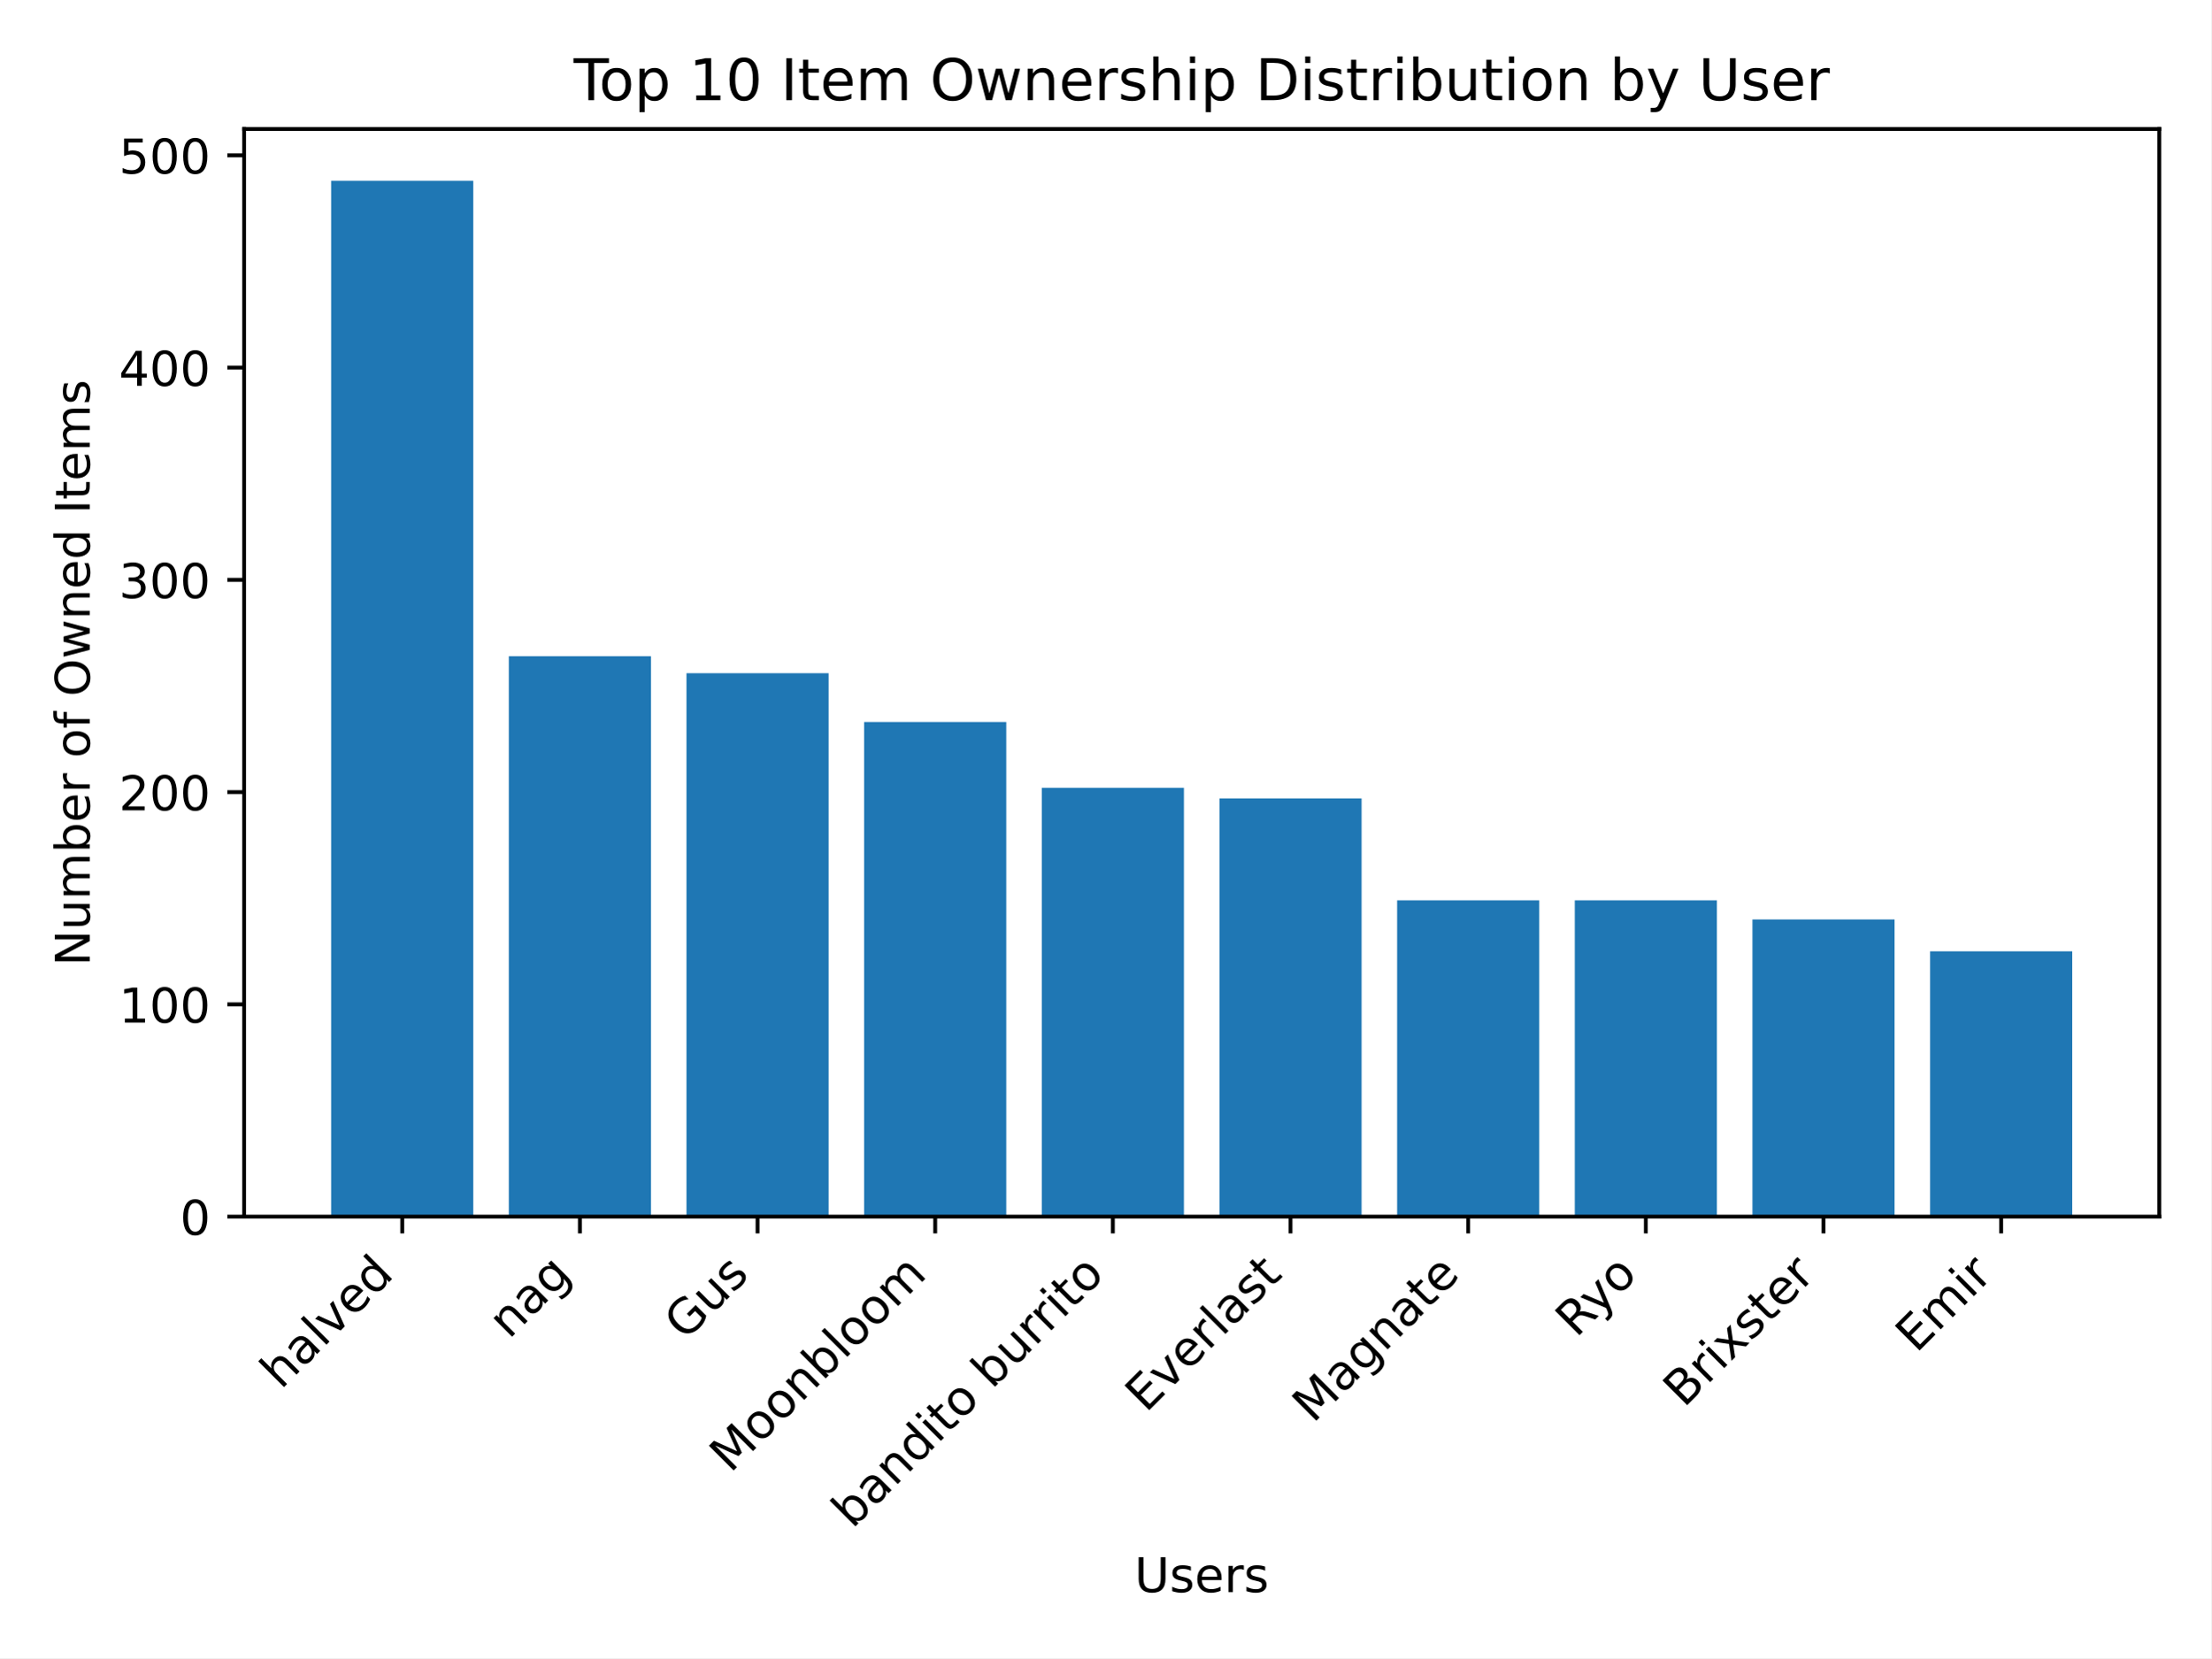
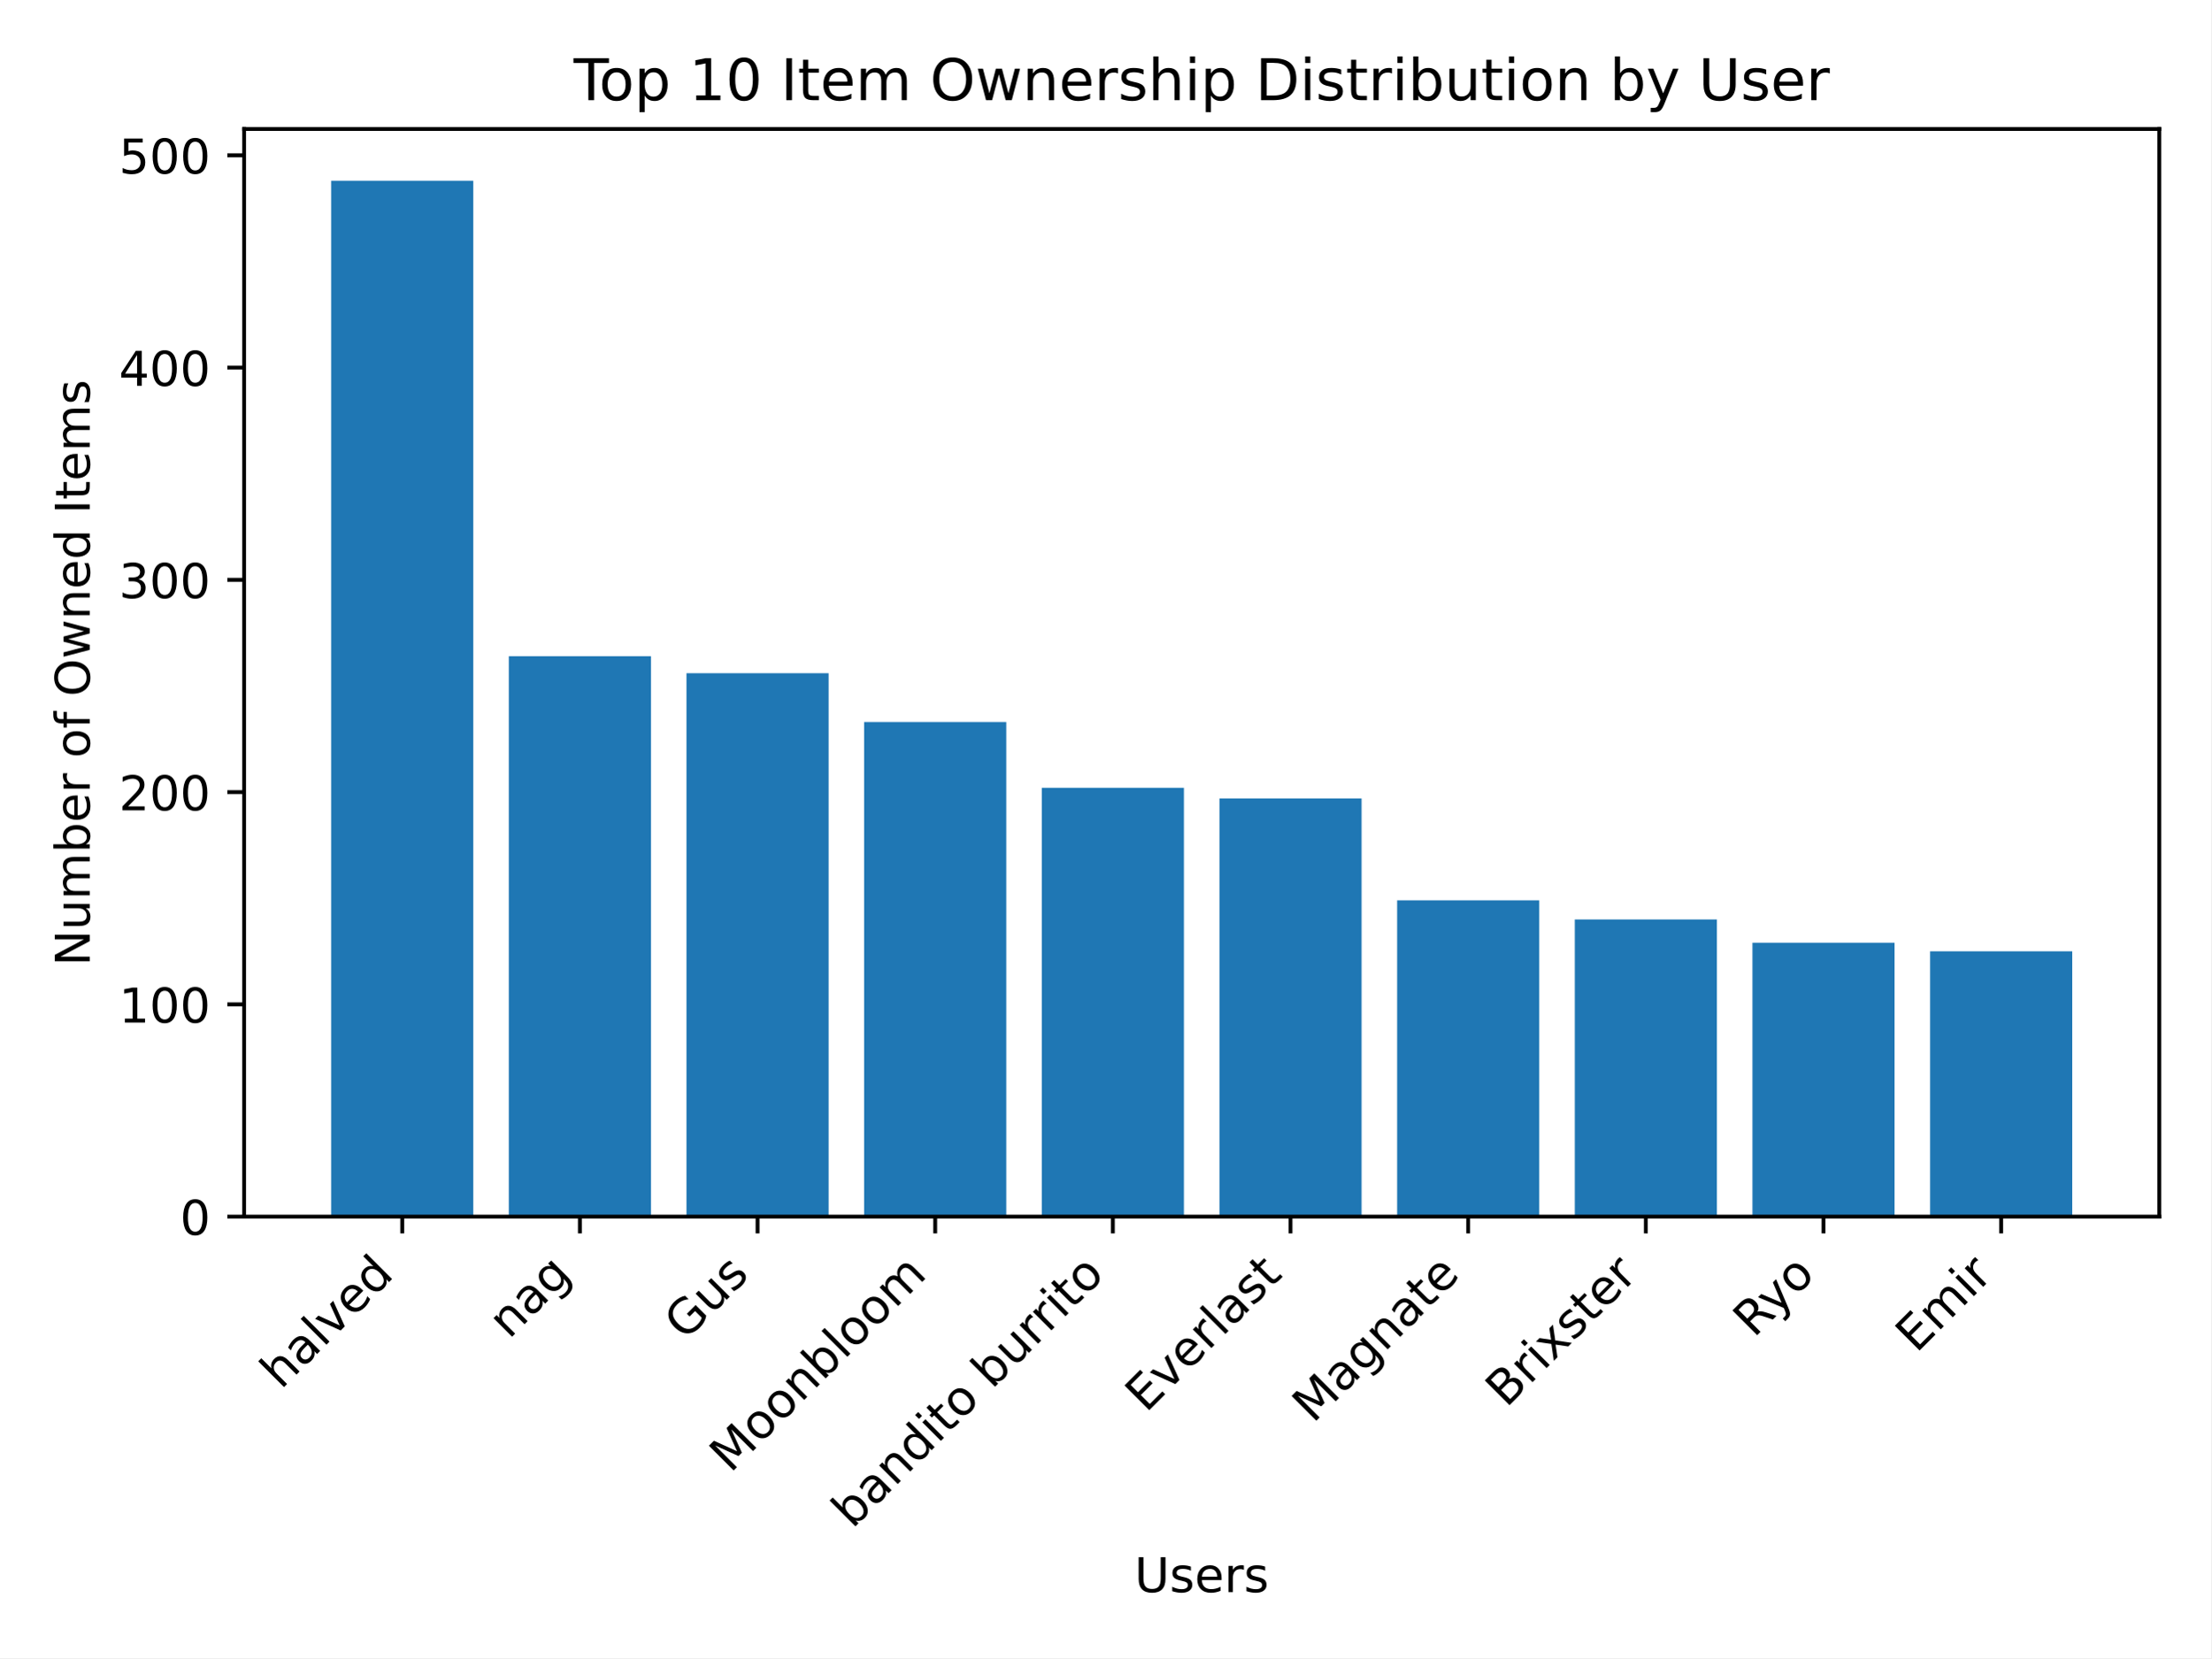
<svg xmlns="http://www.w3.org/2000/svg" xmlns:xlink="http://www.w3.org/1999/xlink" width="460.8pt" height="345.6pt" viewBox="0 0 460.8 345.6" version="1.1">
  <defs>
    <style type="text/css">*{stroke-linejoin: round; stroke-linecap: butt}</style>
  </defs>
  <g id="figure_1">
    <g id="patch_1">
      <path d="M 0 345.6  L 460.8 345.6  L 460.8 0  L 0 0  z " style="fill: #ffffff" />
    </g>
    <g id="axes_1">
      <g id="patch_2">
        <path d="M 50.87 253.581  L 450 253.581  L 450 26.88  L 50.87 26.88  z " style="fill: #ffffff" />
      </g>
      <g id="patch_3">
-         <path d="M 69.012 253.581  L 98.632 253.581  L 98.632 37.675  L 69.012 37.675  z " clip-path="url(#p01947bfcdd)" style="fill: #1f77b4" />
+         <path d="M 69.012 253.581  L 98.632 253.581  L 98.632 37.675  L 69.012 37.675  z " clip-path="url(#pe34ce8ab64)" style="fill: #1f77b4" />
      </g>
      <g id="patch_4">
-         <path d="M 106.037 253.581  L 135.657 253.581  L 135.657 136.779  L 106.037 136.779  z " clip-path="url(#p01947bfcdd)" style="fill: #1f77b4" />
+         <path d="M 106.037 253.581  L 135.657 253.581  L 135.657 136.779  L 106.037 136.779  z " clip-path="url(#pe34ce8ab64)" style="fill: #1f77b4" />
      </g>
      <g id="patch_5">
-         <path d="M 143.062 253.581  L 172.682 253.581  L 172.682 140.319  L 143.062 140.319  z " clip-path="url(#p01947bfcdd)" style="fill: #1f77b4" />
+         <path d="M 143.062 253.581  L 172.682 253.581  L 172.682 140.319  L 143.062 140.319  z " clip-path="url(#pe34ce8ab64)" style="fill: #1f77b4" />
      </g>
      <g id="patch_6">
-         <path d="M 180.087 253.581  L 209.707 253.581  L 209.707 150.495  L 180.087 150.495  z " clip-path="url(#p01947bfcdd)" style="fill: #1f77b4" />
+         <path d="M 180.087 253.581  L 209.707 253.581  L 209.707 150.495  L 180.087 150.495  z " clip-path="url(#pe34ce8ab64)" style="fill: #1f77b4" />
      </g>
      <g id="patch_7">
-         <path d="M 217.112 253.581  L 246.732 253.581  L 246.732 164.21  L 217.112 164.21  z " clip-path="url(#p01947bfcdd)" style="fill: #1f77b4" />
+         <path d="M 217.112 253.581  L 246.732 253.581  L 246.732 164.21  L 217.112 164.21  z " clip-path="url(#pe34ce8ab64)" style="fill: #1f77b4" />
      </g>
      <g id="patch_8">
-         <path d="M 254.138 253.581  L 283.758 253.581  L 283.758 166.422  L 254.138 166.422  z " clip-path="url(#p01947bfcdd)" style="fill: #1f77b4" />
+         <path d="M 254.138 253.581  L 283.758 253.581  L 283.758 166.422  L 254.138 166.422  z " clip-path="url(#pe34ce8ab64)" style="fill: #1f77b4" />
      </g>
      <g id="patch_9">
-         <path d="M 291.163 253.581  L 320.783 253.581  L 320.783 187.659  L 291.163 187.659  z " clip-path="url(#p01947bfcdd)" style="fill: #1f77b4" />
+         <path d="M 291.163 253.581  L 320.783 253.581  L 320.783 187.659  L 291.163 187.659  z " clip-path="url(#pe34ce8ab64)" style="fill: #1f77b4" />
      </g>
      <g id="patch_10">
-         <path d="M 328.188 253.581  L 357.808 253.581  L 357.808 187.659  L 328.188 187.659  z " clip-path="url(#p01947bfcdd)" style="fill: #1f77b4" />
+         <path d="M 328.188 253.581  L 357.808 253.581  L 357.808 191.641  L 328.188 191.641  z " clip-path="url(#pe34ce8ab64)" style="fill: #1f77b4" />
      </g>
      <g id="patch_11">
-         <path d="M 365.213 253.581  L 394.833 253.581  L 394.833 191.641  L 365.213 191.641  z " clip-path="url(#p01947bfcdd)" style="fill: #1f77b4" />
+         <path d="M 365.213 253.581  L 394.833 253.581  L 394.833 196.507  L 365.213 196.507  z " clip-path="url(#pe34ce8ab64)" style="fill: #1f77b4" />
      </g>
      <g id="patch_12">
-         <path d="M 402.238 253.581  L 431.858 253.581  L 431.858 198.277  L 402.238 198.277  z " clip-path="url(#p01947bfcdd)" style="fill: #1f77b4" />
+         <path d="M 402.238 253.581  L 431.858 253.581  L 431.858 198.277  L 402.238 198.277  z " clip-path="url(#pe34ce8ab64)" style="fill: #1f77b4" />
      </g>
      <g id="matplotlib.axis_1">
        <g id="xtick_1">
          <g id="line2d_1">
            <defs>
-               <path id="ma9fb2b0f35" d="M 0 0  L 0 3.5  " style="stroke: #000000; stroke-width: 0.8" />
+               <path id="m7e31ff2b6a" d="M 0 0  L 0 3.5  " style="stroke: #000000; stroke-width: 0.8" />
            </defs>
            <g>
-               <use xlink:href="#ma9fb2b0f35" x="83.822" y="253.581" style="stroke: #000000; stroke-width: 0.8" />
+               <use xlink:href="#m7e31ff2b6a" x="83.822" y="253.581" style="stroke: #000000; stroke-width: 0.8" />
            </g>
          </g>
          <g id="text_1">
            <g transform="translate(58.54764 289.7576) rotate(-45) scale(0.1 -0.1)">
              <defs>
                <path id="DejaVuSans-68" d="M 3513 2113  L 3513 0  L 2938 0  L 2938 2094  Q 2938 2591 2744 2837  Q 2550 3084 2163 3084  Q 1697 3084 1428 2787  Q 1159 2491 1159 1978  L 1159 0  L 581 0  L 581 4863  L 1159 4863  L 1159 2956  Q 1366 3272 1645 3428  Q 1925 3584 2291 3584  Q 2894 3584 3203 3211  Q 3513 2838 3513 2113  z " transform="scale(0.015625)" />
                <path id="DejaVuSans-61" d="M 2194 1759  Q 1497 1759 1228 1600  Q 959 1441 959 1056  Q 959 750 1161 570  Q 1363 391 1709 391  Q 2188 391 2477 730  Q 2766 1069 2766 1631  L 2766 1759  L 2194 1759  z M 3341 1997  L 3341 0  L 2766 0  L 2766 531  Q 2569 213 2275 61  Q 1981 -91 1556 -91  Q 1019 -91 701 211  Q 384 513 384 1019  Q 384 1609 779 1909  Q 1175 2209 1959 2209  L 2766 2209  L 2766 2266  Q 2766 2663 2505 2880  Q 2244 3097 1772 3097  Q 1472 3097 1187 3025  Q 903 2953 641 2809  L 641 3341  Q 956 3463 1253 3523  Q 1550 3584 1831 3584  Q 2591 3584 2966 3190  Q 3341 2797 3341 1997  z " transform="scale(0.015625)" />
                <path id="DejaVuSans-6c" d="M 603 4863  L 1178 4863  L 1178 0  L 603 0  L 603 4863  z " transform="scale(0.015625)" />
                <path id="DejaVuSans-76" d="M 191 3500  L 800 3500  L 1894 563  L 2988 3500  L 3597 3500  L 2284 0  L 1503 0  L 191 3500  z " transform="scale(0.015625)" />
                <path id="DejaVuSans-65" d="M 3597 1894  L 3597 1613  L 953 1613  Q 991 1019 1311 708  Q 1631 397 2203 397  Q 2534 397 2845 478  Q 3156 559 3463 722  L 3463 178  Q 3153 47 2828 -22  Q 2503 -91 2169 -91  Q 1331 -91 842 396  Q 353 884 353 1716  Q 353 2575 817 3079  Q 1281 3584 2069 3584  Q 2775 3584 3186 3129  Q 3597 2675 3597 1894  z M 3022 2063  Q 3016 2534 2758 2815  Q 2500 3097 2075 3097  Q 1594 3097 1305 2825  Q 1016 2553 972 2059  L 3022 2063  z " transform="scale(0.015625)" />
                <path id="DejaVuSans-64" d="M 2906 2969  L 2906 4863  L 3481 4863  L 3481 0  L 2906 0  L 2906 525  Q 2725 213 2448 61  Q 2172 -91 1784 -91  Q 1150 -91 751 415  Q 353 922 353 1747  Q 353 2572 751 3078  Q 1150 3584 1784 3584  Q 2172 3584 2448 3432  Q 2725 3281 2906 2969  z M 947 1747  Q 947 1113 1208 752  Q 1469 391 1925 391  Q 2381 391 2643 752  Q 2906 1113 2906 1747  Q 2906 2381 2643 2742  Q 2381 3103 1925 3103  Q 1469 3103 1208 2742  Q 947 2381 947 1747  z " transform="scale(0.015625)" />
              </defs>
              <use xlink:href="#DejaVuSans-68" />
              <use xlink:href="#DejaVuSans-61" x="63.379" />
              <use xlink:href="#DejaVuSans-6c" x="124.658" />
              <use xlink:href="#DejaVuSans-76" x="152.441" />
              <use xlink:href="#DejaVuSans-65" x="211.621" />
              <use xlink:href="#DejaVuSans-64" x="273.145" />
            </g>
          </g>
        </g>
        <g id="xtick_2">
          <g id="line2d_2">
            <g>
-               <use xlink:href="#ma9fb2b0f35" x="120.847" y="253.581" style="stroke: #000000; stroke-width: 0.8" />
+               <use xlink:href="#m7e31ff2b6a" x="120.847" y="253.581" style="stroke: #000000; stroke-width: 0.8" />
            </g>
          </g>
          <g id="text_2">
            <g transform="translate(106.0732 279.257) rotate(-45) scale(0.1 -0.1)">
              <defs>
                <path id="DejaVuSans-6e" d="M 3513 2113  L 3513 0  L 2938 0  L 2938 2094  Q 2938 2591 2744 2837  Q 2550 3084 2163 3084  Q 1697 3084 1428 2787  Q 1159 2491 1159 1978  L 1159 0  L 581 0  L 581 3500  L 1159 3500  L 1159 2956  Q 1366 3272 1645 3428  Q 1925 3584 2291 3584  Q 2894 3584 3203 3211  Q 3513 2838 3513 2113  z " transform="scale(0.015625)" />
                <path id="DejaVuSans-67" d="M 2906 1791  Q 2906 2416 2648 2759  Q 2391 3103 1925 3103  Q 1463 3103 1205 2759  Q 947 2416 947 1791  Q 947 1169 1205 825  Q 1463 481 1925 481  Q 2391 481 2648 825  Q 2906 1169 2906 1791  z M 3481 434  Q 3481 -459 3084 -895  Q 2688 -1331 1869 -1331  Q 1566 -1331 1297 -1286  Q 1028 -1241 775 -1147  L 775 -588  Q 1028 -725 1275 -790  Q 1522 -856 1778 -856  Q 2344 -856 2625 -561  Q 2906 -266 2906 331  L 2906 616  Q 2728 306 2450 153  Q 2172 0 1784 0  Q 1141 0 747 490  Q 353 981 353 1791  Q 353 2603 747 3093  Q 1141 3584 1784 3584  Q 2172 3584 2450 3431  Q 2728 3278 2906 2969  L 2906 3500  L 3481 3500  L 3481 434  z " transform="scale(0.015625)" />
              </defs>
              <use xlink:href="#DejaVuSans-6e" />
              <use xlink:href="#DejaVuSans-61" x="63.379" />
              <use xlink:href="#DejaVuSans-67" x="124.658" />
            </g>
          </g>
        </g>
        <g id="xtick_3">
          <g id="line2d_3">
            <g>
-               <use xlink:href="#ma9fb2b0f35" x="157.872" y="253.581" style="stroke: #000000; stroke-width: 0.8" />
+               <use xlink:href="#m7e31ff2b6a" x="157.872" y="253.581" style="stroke: #000000; stroke-width: 0.8" />
            </g>
          </g>
          <g id="text_3">
            <g transform="translate(142.758 279.5973) rotate(-45) scale(0.1 -0.1)">
              <defs>
                <path id="DejaVuSans-47" d="M 3809 666  L 3809 1919  L 2778 1919  L 2778 2438  L 4434 2438  L 4434 434  Q 4069 175 3628 42  Q 3188 -91 2688 -91  Q 1594 -91 976 548  Q 359 1188 359 2328  Q 359 3472 976 4111  Q 1594 4750 2688 4750  Q 3144 4750 3555 4637  Q 3966 4525 4313 4306  L 4313 3634  Q 3963 3931 3569 4081  Q 3175 4231 2741 4231  Q 1884 4231 1454 3753  Q 1025 3275 1025 2328  Q 1025 1384 1454 906  Q 1884 428 2741 428  Q 3075 428 3337 486  Q 3600 544 3809 666  z " transform="scale(0.015625)" />
                <path id="DejaVuSans-75" d="M 544 1381  L 544 3500  L 1119 3500  L 1119 1403  Q 1119 906 1312 657  Q 1506 409 1894 409  Q 2359 409 2629 706  Q 2900 1003 2900 1516  L 2900 3500  L 3475 3500  L 3475 0  L 2900 0  L 2900 538  Q 2691 219 2414 64  Q 2138 -91 1772 -91  Q 1169 -91 856 284  Q 544 659 544 1381  z M 1991 3584  L 1991 3584  z " transform="scale(0.015625)" />
                <path id="DejaVuSans-73" d="M 2834 3397  L 2834 2853  Q 2591 2978 2328 3040  Q 2066 3103 1784 3103  Q 1356 3103 1142 2972  Q 928 2841 928 2578  Q 928 2378 1081 2264  Q 1234 2150 1697 2047  L 1894 2003  Q 2506 1872 2764 1633  Q 3022 1394 3022 966  Q 3022 478 2636 193  Q 2250 -91 1575 -91  Q 1294 -91 989 -36  Q 684 19 347 128  L 347 722  Q 666 556 975 473  Q 1284 391 1588 391  Q 1994 391 2212 530  Q 2431 669 2431 922  Q 2431 1156 2273 1281  Q 2116 1406 1581 1522  L 1381 1569  Q 847 1681 609 1914  Q 372 2147 372 2553  Q 372 3047 722 3315  Q 1072 3584 1716 3584  Q 2034 3584 2315 3537  Q 2597 3491 2834 3397  z " transform="scale(0.015625)" />
              </defs>
              <use xlink:href="#DejaVuSans-47" />
              <use xlink:href="#DejaVuSans-75" x="77.49" />
              <use xlink:href="#DejaVuSans-73" x="140.869" />
            </g>
          </g>
        </g>
        <g id="xtick_4">
          <g id="line2d_4">
            <g>
-               <use xlink:href="#ma9fb2b0f35" x="194.897" y="253.581" style="stroke: #000000; stroke-width: 0.8" />
+               <use xlink:href="#m7e31ff2b6a" x="194.897" y="253.581" style="stroke: #000000; stroke-width: 0.8" />
            </g>
          </g>
          <g id="text_4">
            <g transform="translate(152.197 307.1833) rotate(-45) scale(0.1 -0.1)">
              <defs>
                <path id="DejaVuSans-4d" d="M 628 4666  L 1569 4666  L 2759 1491  L 3956 4666  L 4897 4666  L 4897 0  L 4281 0  L 4281 4097  L 3078 897  L 2444 897  L 1241 4097  L 1241 0  L 628 0  L 628 4666  z " transform="scale(0.015625)" />
                <path id="DejaVuSans-6f" d="M 1959 3097  Q 1497 3097 1228 2736  Q 959 2375 959 1747  Q 959 1119 1226 758  Q 1494 397 1959 397  Q 2419 397 2687 759  Q 2956 1122 2956 1747  Q 2956 2369 2687 2733  Q 2419 3097 1959 3097  z M 1959 3584  Q 2709 3584 3137 3096  Q 3566 2609 3566 1747  Q 3566 888 3137 398  Q 2709 -91 1959 -91  Q 1206 -91 779 398  Q 353 888 353 1747  Q 353 2609 779 3096  Q 1206 3584 1959 3584  z " transform="scale(0.015625)" />
                <path id="DejaVuSans-62" d="M 3116 1747  Q 3116 2381 2855 2742  Q 2594 3103 2138 3103  Q 1681 3103 1420 2742  Q 1159 2381 1159 1747  Q 1159 1113 1420 752  Q 1681 391 2138 391  Q 2594 391 2855 752  Q 3116 1113 3116 1747  z M 1159 2969  Q 1341 3281 1617 3432  Q 1894 3584 2278 3584  Q 2916 3584 3314 3078  Q 3713 2572 3713 1747  Q 3713 922 3314 415  Q 2916 -91 2278 -91  Q 1894 -91 1617 61  Q 1341 213 1159 525  L 1159 0  L 581 0  L 581 4863  L 1159 4863  L 1159 2969  z " transform="scale(0.015625)" />
                <path id="DejaVuSans-6d" d="M 3328 2828  Q 3544 3216 3844 3400  Q 4144 3584 4550 3584  Q 5097 3584 5394 3201  Q 5691 2819 5691 2113  L 5691 0  L 5113 0  L 5113 2094  Q 5113 2597 4934 2840  Q 4756 3084 4391 3084  Q 3944 3084 3684 2787  Q 3425 2491 3425 1978  L 3425 0  L 2847 0  L 2847 2094  Q 2847 2600 2669 2842  Q 2491 3084 2119 3084  Q 1678 3084 1418 2786  Q 1159 2488 1159 1978  L 1159 0  L 581 0  L 581 3500  L 1159 3500  L 1159 2956  Q 1356 3278 1631 3431  Q 1906 3584 2284 3584  Q 2666 3584 2933 3390  Q 3200 3197 3328 2828  z " transform="scale(0.015625)" />
              </defs>
              <use xlink:href="#DejaVuSans-4d" />
              <use xlink:href="#DejaVuSans-6f" x="86.279" />
              <use xlink:href="#DejaVuSans-6f" x="147.461" />
              <use xlink:href="#DejaVuSans-6e" x="208.643" />
              <use xlink:href="#DejaVuSans-62" x="272.021" />
              <use xlink:href="#DejaVuSans-6c" x="335.498" />
              <use xlink:href="#DejaVuSans-6f" x="363.281" />
              <use xlink:href="#DejaVuSans-6f" x="424.463" />
              <use xlink:href="#DejaVuSans-6d" x="485.645" />
            </g>
          </g>
        </g>
        <g id="xtick_5">
          <g id="line2d_5">
            <g>
-               <use xlink:href="#ma9fb2b0f35" x="231.922" y="253.581" style="stroke: #000000; stroke-width: 0.8" />
+               <use xlink:href="#m7e31ff2b6a" x="231.922" y="253.581" style="stroke: #000000; stroke-width: 0.8" />
            </g>
          </g>
          <g id="text_5">
            <g transform="translate(177.6255 318.7799) rotate(-45) scale(0.1 -0.1)">
              <defs>
                <path id="DejaVuSans-69" d="M 603 3500  L 1178 3500  L 1178 0  L 603 0  L 603 3500  z M 603 4863  L 1178 4863  L 1178 4134  L 603 4134  L 603 4863  z " transform="scale(0.015625)" />
                <path id="DejaVuSans-74" d="M 1172 4494  L 1172 3500  L 2356 3500  L 2356 3053  L 1172 3053  L 1172 1153  Q 1172 725 1289 603  Q 1406 481 1766 481  L 2356 481  L 2356 0  L 1766 0  Q 1100 0 847 248  Q 594 497 594 1153  L 594 3053  L 172 3053  L 172 3500  L 594 3500  L 594 4494  L 1172 4494  z " transform="scale(0.015625)" />
                <path id="DejaVuSans-20" transform="scale(0.015625)" />
                <path id="DejaVuSans-72" d="M 2631 2963  Q 2534 3019 2420 3045  Q 2306 3072 2169 3072  Q 1681 3072 1420 2755  Q 1159 2438 1159 1844  L 1159 0  L 581 0  L 581 3500  L 1159 3500  L 1159 2956  Q 1341 3275 1631 3429  Q 1922 3584 2338 3584  Q 2397 3584 2469 3576  Q 2541 3569 2628 3553  L 2631 2963  z " transform="scale(0.015625)" />
              </defs>
              <use xlink:href="#DejaVuSans-62" />
              <use xlink:href="#DejaVuSans-61" x="63.477" />
              <use xlink:href="#DejaVuSans-6e" x="124.756" />
              <use xlink:href="#DejaVuSans-64" x="188.135" />
              <use xlink:href="#DejaVuSans-69" x="251.611" />
              <use xlink:href="#DejaVuSans-74" x="279.395" />
              <use xlink:href="#DejaVuSans-6f" x="318.604" />
              <use xlink:href="#DejaVuSans-20" x="379.785" />
              <use xlink:href="#DejaVuSans-62" x="411.572" />
              <use xlink:href="#DejaVuSans-75" x="475.049" />
              <use xlink:href="#DejaVuSans-72" x="538.428" />
              <use xlink:href="#DejaVuSans-72" x="577.791" />
              <use xlink:href="#DejaVuSans-69" x="618.904" />
              <use xlink:href="#DejaVuSans-74" x="646.688" />
              <use xlink:href="#DejaVuSans-6f" x="685.896" />
            </g>
          </g>
        </g>
        <g id="xtick_6">
          <g id="line2d_6">
            <g>
-               <use xlink:href="#ma9fb2b0f35" x="268.948" y="253.581" style="stroke: #000000; stroke-width: 0.8" />
+               <use xlink:href="#m7e31ff2b6a" x="268.948" y="253.581" style="stroke: #000000; stroke-width: 0.8" />
            </g>
          </g>
          <g id="text_6">
            <g transform="translate(238.8126 294.6178) rotate(-45) scale(0.1 -0.1)">
              <defs>
                <path id="DejaVuSans-45" d="M 628 4666  L 3578 4666  L 3578 4134  L 1259 4134  L 1259 2753  L 3481 2753  L 3481 2222  L 1259 2222  L 1259 531  L 3634 531  L 3634 0  L 628 0  L 628 4666  z " transform="scale(0.015625)" />
              </defs>
              <use xlink:href="#DejaVuSans-45" />
              <use xlink:href="#DejaVuSans-76" x="63.184" />
              <use xlink:href="#DejaVuSans-65" x="122.363" />
              <use xlink:href="#DejaVuSans-72" x="183.887" />
              <use xlink:href="#DejaVuSans-6c" x="225" />
              <use xlink:href="#DejaVuSans-61" x="252.783" />
              <use xlink:href="#DejaVuSans-73" x="314.062" />
              <use xlink:href="#DejaVuSans-74" x="366.162" />
            </g>
          </g>
        </g>
        <g id="xtick_7">
          <g id="line2d_7">
            <g>
-               <use xlink:href="#ma9fb2b0f35" x="305.973" y="253.581" style="stroke: #000000; stroke-width: 0.8" />
+               <use xlink:href="#m7e31ff2b6a" x="305.973" y="253.581" style="stroke: #000000; stroke-width: 0.8" />
            </g>
          </g>
          <g id="text_7">
            <g transform="translate(273.6412 296.8143) rotate(-45) scale(0.1 -0.1)">
              <use xlink:href="#DejaVuSans-4d" />
              <use xlink:href="#DejaVuSans-61" x="86.279" />
              <use xlink:href="#DejaVuSans-67" x="147.559" />
              <use xlink:href="#DejaVuSans-6e" x="211.035" />
              <use xlink:href="#DejaVuSans-61" x="274.414" />
              <use xlink:href="#DejaVuSans-74" x="335.693" />
              <use xlink:href="#DejaVuSans-65" x="374.902" />
            </g>
          </g>
        </g>
        <g id="xtick_8">
          <g id="line2d_8">
            <g>
-               <use xlink:href="#ma9fb2b0f35" x="342.998" y="253.581" style="stroke: #000000; stroke-width: 0.8" />
+               <use xlink:href="#m7e31ff2b6a" x="342.998" y="253.581" style="stroke: #000000; stroke-width: 0.8" />
            </g>
          </g>
          <g id="text_8">
-             <g transform="translate(328.4909 278.9897) rotate(-45) scale(0.1 -0.1)">
-               <defs>
-                 <path id="DejaVuSans-52" d="M 2841 2188  Q 3044 2119 3236 1894  Q 3428 1669 3622 1275  L 4263 0  L 3584 0  L 2988 1197  Q 2756 1666 2539 1819  Q 2322 1972 1947 1972  L 1259 1972  L 1259 0  L 628 0  L 628 4666  L 2053 4666  Q 2853 4666 3247 4331  Q 3641 3997 3641 3322  Q 3641 2881 3436 2590  Q 3231 2300 2841 2188  z M 1259 4147  L 1259 2491  L 2053 2491  Q 2509 2491 2742 2702  Q 2975 2913 2975 3322  Q 2975 3731 2742 3939  Q 2509 4147 2053 4147  L 1259 4147  z " transform="scale(0.015625)" />
-                 <path id="DejaVuSans-79" d="M 2059 -325  Q 1816 -950 1584 -1140  Q 1353 -1331 966 -1331  L 506 -1331  L 506 -850  L 844 -850  Q 1081 -850 1212 -737  Q 1344 -625 1503 -206  L 1606 56  L 191 3500  L 800 3500  L 1894 763  L 2988 3500  L 3597 3500  L 2059 -325  z " transform="scale(0.015625)" />
-               </defs>
-               <use xlink:href="#DejaVuSans-52" />
-               <use xlink:href="#DejaVuSans-79" x="63.982" />
-               <use xlink:href="#DejaVuSans-6f" x="123.162" />
-             </g>
-           </g>
-         </g>
-         <g id="xtick_9">
-           <g id="line2d_9">
-             <g>
-               <use xlink:href="#ma9fb2b0f35" x="380.023" y="253.581" style="stroke: #000000; stroke-width: 0.8" />
-             </g>
-           </g>
-           <g id="text_9">
-             <g transform="translate(350.9307 293.5748) rotate(-45) scale(0.1 -0.1)">
+             <g transform="translate(313.9057 293.5748) rotate(-45) scale(0.1 -0.1)">
              <defs>
                <path id="DejaVuSans-42" d="M 1259 2228  L 1259 519  L 2272 519  Q 2781 519 3026 730  Q 3272 941 3272 1375  Q 3272 1813 3026 2020  Q 2781 2228 2272 2228  L 1259 2228  z M 1259 4147  L 1259 2741  L 2194 2741  Q 2656 2741 2882 2914  Q 3109 3088 3109 3444  Q 3109 3797 2882 3972  Q 2656 4147 2194 4147  L 1259 4147  z M 628 4666  L 2241 4666  Q 2963 4666 3353 4366  Q 3744 4066 3744 3513  Q 3744 3084 3544 2831  Q 3344 2578 2956 2516  Q 3422 2416 3680 2098  Q 3938 1781 3938 1306  Q 3938 681 3513 340  Q 3088 0 2303 0  L 628 0  L 628 4666  z " transform="scale(0.015625)" />
                <path id="DejaVuSans-78" d="M 3513 3500  L 2247 1797  L 3578 0  L 2900 0  L 1881 1375  L 863 0  L 184 0  L 1544 1831  L 300 3500  L 978 3500  L 1906 2253  L 2834 3500  L 3513 3500  z " transform="scale(0.015625)" />
              </defs>
              <use xlink:href="#DejaVuSans-42" />
              <use xlink:href="#DejaVuSans-72" x="68.604" />
              <use xlink:href="#DejaVuSans-69" x="109.717" />
              <use xlink:href="#DejaVuSans-78" x="137.5" />
              <use xlink:href="#DejaVuSans-73" x="196.68" />
              <use xlink:href="#DejaVuSans-74" x="248.779" />
              <use xlink:href="#DejaVuSans-65" x="287.988" />
              <use xlink:href="#DejaVuSans-72" x="349.512" />
            </g>
          </g>
        </g>
+         <g id="xtick_9">
+           <g id="line2d_9">
+             <g>
+               <use xlink:href="#m7e31ff2b6a" x="380.023" y="253.581" style="stroke: #000000; stroke-width: 0.8" />
+             </g>
+           </g>
+           <g id="text_9">
+             <g transform="translate(365.5159 278.9897) rotate(-45) scale(0.1 -0.1)">
+               <defs>
+                 <path id="DejaVuSans-52" d="M 2841 2188  Q 3044 2119 3236 1894  Q 3428 1669 3622 1275  L 4263 0  L 3584 0  L 2988 1197  Q 2756 1666 2539 1819  Q 2322 1972 1947 1972  L 1259 1972  L 1259 0  L 628 0  L 628 4666  L 2053 4666  Q 2853 4666 3247 4331  Q 3641 3997 3641 3322  Q 3641 2881 3436 2590  Q 3231 2300 2841 2188  z M 1259 4147  L 1259 2491  L 2053 2491  Q 2509 2491 2742 2702  Q 2975 2913 2975 3322  Q 2975 3731 2742 3939  Q 2509 4147 2053 4147  L 1259 4147  z " transform="scale(0.015625)" />
+                 <path id="DejaVuSans-79" d="M 2059 -325  Q 1816 -950 1584 -1140  Q 1353 -1331 966 -1331  L 506 -1331  L 506 -850  L 844 -850  Q 1081 -850 1212 -737  Q 1344 -625 1503 -206  L 1606 56  L 191 3500  L 800 3500  L 1894 763  L 2988 3500  L 3597 3500  L 2059 -325  z " transform="scale(0.015625)" />
+               </defs>
+               <use xlink:href="#DejaVuSans-52" />
+               <use xlink:href="#DejaVuSans-79" x="63.982" />
+               <use xlink:href="#DejaVuSans-6f" x="123.162" />
+             </g>
+           </g>
+         </g>
        <g id="xtick_10">
          <g id="line2d_10">
            <g>
-               <use xlink:href="#ma9fb2b0f35" x="417.048" y="253.581" style="stroke: #000000; stroke-width: 0.8" />
+               <use xlink:href="#m7e31ff2b6a" x="417.048" y="253.581" style="stroke: #000000; stroke-width: 0.8" />
            </g>
          </g>
          <g id="text_10">
            <g transform="translate(399.3502 282.1805) rotate(-45) scale(0.1 -0.1)">
              <use xlink:href="#DejaVuSans-45" />
              <use xlink:href="#DejaVuSans-6d" x="63.184" />
              <use xlink:href="#DejaVuSans-69" x="160.596" />
              <use xlink:href="#DejaVuSans-72" x="188.379" />
            </g>
          </g>
        </g>
        <g id="text_11">
          <g transform="translate(236.4342 331.8489) scale(0.1 -0.1)">
            <defs>
              <path id="DejaVuSans-55" d="M 556 4666  L 1191 4666  L 1191 1831  Q 1191 1081 1462 751  Q 1734 422 2344 422  Q 2950 422 3222 751  Q 3494 1081 3494 1831  L 3494 4666  L 4128 4666  L 4128 1753  Q 4128 841 3676 375  Q 3225 -91 2344 -91  Q 1459 -91 1007 375  Q 556 841 556 1753  L 556 4666  z " transform="scale(0.015625)" />
            </defs>
            <use xlink:href="#DejaVuSans-55" />
            <use xlink:href="#DejaVuSans-73" x="73.193" />
            <use xlink:href="#DejaVuSans-65" x="125.293" />
            <use xlink:href="#DejaVuSans-72" x="186.816" />
            <use xlink:href="#DejaVuSans-73" x="227.93" />
          </g>
        </g>
      </g>
      <g id="matplotlib.axis_2">
        <g id="ytick_1">
          <g id="line2d_11">
            <defs>
-               <path id="m6690d5bb22" d="M 0 0  L -3.5 0  " style="stroke: #000000; stroke-width: 0.8" />
+               <path id="m1e9f36271c" d="M 0 0  L -3.5 0  " style="stroke: #000000; stroke-width: 0.8" />
            </defs>
            <g>
-               <use xlink:href="#m6690d5bb22" x="50.87" y="253.581" style="stroke: #000000; stroke-width: 0.8" />
+               <use xlink:href="#m1e9f36271c" x="50.87" y="253.581" style="stroke: #000000; stroke-width: 0.8" />
            </g>
          </g>
          <g id="text_12">
            <g transform="translate(37.5075 257.3798) scale(0.1 -0.1)">
              <defs>
                <path id="DejaVuSans-30" d="M 2034 4250  Q 1547 4250 1301 3770  Q 1056 3291 1056 2328  Q 1056 1369 1301 889  Q 1547 409 2034 409  Q 2525 409 2770 889  Q 3016 1369 3016 2328  Q 3016 3291 2770 3770  Q 2525 4250 2034 4250  z M 2034 4750  Q 2819 4750 3233 4129  Q 3647 3509 3647 2328  Q 3647 1150 3233 529  Q 2819 -91 2034 -91  Q 1250 -91 836 529  Q 422 1150 422 2328  Q 422 3509 836 4129  Q 1250 4750 2034 4750  z " transform="scale(0.015625)" />
              </defs>
              <use xlink:href="#DejaVuSans-30" />
            </g>
          </g>
        </g>
        <g id="ytick_2">
          <g id="line2d_12">
            <g>
-               <use xlink:href="#m6690d5bb22" x="50.87" y="209.338" style="stroke: #000000; stroke-width: 0.8" />
+               <use xlink:href="#m1e9f36271c" x="50.87" y="209.338" style="stroke: #000000; stroke-width: 0.8" />
            </g>
          </g>
          <g id="text_13">
            <g transform="translate(24.7825 213.1369) scale(0.1 -0.1)">
              <defs>
                <path id="DejaVuSans-31" d="M 794 531  L 1825 531  L 1825 4091  L 703 3866  L 703 4441  L 1819 4666  L 2450 4666  L 2450 531  L 3481 531  L 3481 0  L 794 0  L 794 531  z " transform="scale(0.015625)" />
              </defs>
              <use xlink:href="#DejaVuSans-31" />
              <use xlink:href="#DejaVuSans-30" x="63.623" />
              <use xlink:href="#DejaVuSans-30" x="127.246" />
            </g>
          </g>
        </g>
        <g id="ytick_3">
          <g id="line2d_13">
            <g>
-               <use xlink:href="#m6690d5bb22" x="50.87" y="165.095" style="stroke: #000000; stroke-width: 0.8" />
+               <use xlink:href="#m1e9f36271c" x="50.87" y="165.095" style="stroke: #000000; stroke-width: 0.8" />
            </g>
          </g>
          <g id="text_14">
            <g transform="translate(24.7825 168.894) scale(0.1 -0.1)">
              <defs>
                <path id="DejaVuSans-32" d="M 1228 531  L 3431 531  L 3431 0  L 469 0  L 469 531  Q 828 903 1448 1529  Q 2069 2156 2228 2338  Q 2531 2678 2651 2914  Q 2772 3150 2772 3378  Q 2772 3750 2511 3984  Q 2250 4219 1831 4219  Q 1534 4219 1204 4116  Q 875 4013 500 3803  L 500 4441  Q 881 4594 1212 4672  Q 1544 4750 1819 4750  Q 2544 4750 2975 4387  Q 3406 4025 3406 3419  Q 3406 3131 3298 2873  Q 3191 2616 2906 2266  Q 2828 2175 2409 1742  Q 1991 1309 1228 531  z " transform="scale(0.015625)" />
              </defs>
              <use xlink:href="#DejaVuSans-32" />
              <use xlink:href="#DejaVuSans-30" x="63.623" />
              <use xlink:href="#DejaVuSans-30" x="127.246" />
            </g>
          </g>
        </g>
        <g id="ytick_4">
          <g id="line2d_14">
            <g>
-               <use xlink:href="#m6690d5bb22" x="50.87" y="120.852" style="stroke: #000000; stroke-width: 0.8" />
+               <use xlink:href="#m1e9f36271c" x="50.87" y="120.852" style="stroke: #000000; stroke-width: 0.8" />
            </g>
          </g>
          <g id="text_15">
            <g transform="translate(24.7825 124.6511) scale(0.1 -0.1)">
              <defs>
                <path id="DejaVuSans-33" d="M 2597 2516  Q 3050 2419 3304 2112  Q 3559 1806 3559 1356  Q 3559 666 3084 287  Q 2609 -91 1734 -91  Q 1441 -91 1130 -33  Q 819 25 488 141  L 488 750  Q 750 597 1062 519  Q 1375 441 1716 441  Q 2309 441 2620 675  Q 2931 909 2931 1356  Q 2931 1769 2642 2001  Q 2353 2234 1838 2234  L 1294 2234  L 1294 2753  L 1863 2753  Q 2328 2753 2575 2939  Q 2822 3125 2822 3475  Q 2822 3834 2567 4026  Q 2313 4219 1838 4219  Q 1578 4219 1281 4162  Q 984 4106 628 3988  L 628 4550  Q 988 4650 1302 4700  Q 1616 4750 1894 4750  Q 2613 4750 3031 4423  Q 3450 4097 3450 3541  Q 3450 3153 3228 2886  Q 3006 2619 2597 2516  z " transform="scale(0.015625)" />
              </defs>
              <use xlink:href="#DejaVuSans-33" />
              <use xlink:href="#DejaVuSans-30" x="63.623" />
              <use xlink:href="#DejaVuSans-30" x="127.246" />
            </g>
          </g>
        </g>
        <g id="ytick_5">
          <g id="line2d_15">
            <g>
-               <use xlink:href="#m6690d5bb22" x="50.87" y="76.609" style="stroke: #000000; stroke-width: 0.8" />
+               <use xlink:href="#m1e9f36271c" x="50.87" y="76.609" style="stroke: #000000; stroke-width: 0.8" />
            </g>
          </g>
          <g id="text_16">
            <g transform="translate(24.7825 80.40823) scale(0.1 -0.1)">
              <defs>
                <path id="DejaVuSans-34" d="M 2419 4116  L 825 1625  L 2419 1625  L 2419 4116  z M 2253 4666  L 3047 4666  L 3047 1625  L 3713 1625  L 3713 1100  L 3047 1100  L 3047 0  L 2419 0  L 2419 1100  L 313 1100  L 313 1709  L 2253 4666  z " transform="scale(0.015625)" />
              </defs>
              <use xlink:href="#DejaVuSans-34" />
              <use xlink:href="#DejaVuSans-30" x="63.623" />
              <use xlink:href="#DejaVuSans-30" x="127.246" />
            </g>
          </g>
        </g>
        <g id="ytick_6">
          <g id="line2d_16">
            <g>
-               <use xlink:href="#m6690d5bb22" x="50.87" y="32.366" style="stroke: #000000; stroke-width: 0.8" />
+               <use xlink:href="#m1e9f36271c" x="50.87" y="32.366" style="stroke: #000000; stroke-width: 0.8" />
            </g>
          </g>
          <g id="text_17">
            <g transform="translate(24.7825 36.16534) scale(0.1 -0.1)">
              <defs>
                <path id="DejaVuSans-35" d="M 691 4666  L 3169 4666  L 3169 4134  L 1269 4134  L 1269 2991  Q 1406 3038 1543 3061  Q 1681 3084 1819 3084  Q 2600 3084 3056 2656  Q 3513 2228 3513 1497  Q 3513 744 3044 326  Q 2575 -91 1722 -91  Q 1428 -91 1123 -41  Q 819 9 494 109  L 494 744  Q 775 591 1075 516  Q 1375 441 1709 441  Q 2250 441 2565 725  Q 2881 1009 2881 1497  Q 2881 1984 2565 2268  Q 2250 2553 1709 2553  Q 1456 2553 1204 2497  Q 953 2441 691 2322  L 691 4666  z " transform="scale(0.015625)" />
              </defs>
              <use xlink:href="#DejaVuSans-35" />
              <use xlink:href="#DejaVuSans-30" x="63.623" />
              <use xlink:href="#DejaVuSans-30" x="127.246" />
            </g>
          </g>
        </g>
        <g id="text_18">
          <g transform="translate(18.70281 201.3342) rotate(-90) scale(0.1 -0.1)">
            <defs>
              <path id="DejaVuSans-4e" d="M 628 4666  L 1478 4666  L 3547 763  L 3547 4666  L 4159 4666  L 4159 0  L 3309 0  L 1241 3903  L 1241 0  L 628 0  L 628 4666  z " transform="scale(0.015625)" />
              <path id="DejaVuSans-66" d="M 2375 4863  L 2375 4384  L 1825 4384  Q 1516 4384 1395 4259  Q 1275 4134 1275 3809  L 1275 3500  L 2222 3500  L 2222 3053  L 1275 3053  L 1275 0  L 697 0  L 697 3053  L 147 3053  L 147 3500  L 697 3500  L 697 3744  Q 697 4328 969 4595  Q 1241 4863 1831 4863  L 2375 4863  z " transform="scale(0.015625)" />
              <path id="DejaVuSans-4f" d="M 2522 4238  Q 1834 4238 1429 3725  Q 1025 3213 1025 2328  Q 1025 1447 1429 934  Q 1834 422 2522 422  Q 3209 422 3611 934  Q 4013 1447 4013 2328  Q 4013 3213 3611 3725  Q 3209 4238 2522 4238  z M 2522 4750  Q 3503 4750 4090 4092  Q 4678 3434 4678 2328  Q 4678 1225 4090 567  Q 3503 -91 2522 -91  Q 1538 -91 948 565  Q 359 1222 359 2328  Q 359 3434 948 4092  Q 1538 4750 2522 4750  z " transform="scale(0.015625)" />
              <path id="DejaVuSans-77" d="M 269 3500  L 844 3500  L 1563 769  L 2278 3500  L 2956 3500  L 3675 769  L 4391 3500  L 4966 3500  L 4050 0  L 3372 0  L 2619 2869  L 1863 0  L 1184 0  L 269 3500  z " transform="scale(0.015625)" />
              <path id="DejaVuSans-49" d="M 628 4666  L 1259 4666  L 1259 0  L 628 0  L 628 4666  z " transform="scale(0.015625)" />
            </defs>
            <use xlink:href="#DejaVuSans-4e" />
            <use xlink:href="#DejaVuSans-75" x="74.805" />
            <use xlink:href="#DejaVuSans-6d" x="138.184" />
            <use xlink:href="#DejaVuSans-62" x="235.596" />
            <use xlink:href="#DejaVuSans-65" x="299.072" />
            <use xlink:href="#DejaVuSans-72" x="360.596" />
            <use xlink:href="#DejaVuSans-20" x="401.709" />
            <use xlink:href="#DejaVuSans-6f" x="433.496" />
            <use xlink:href="#DejaVuSans-66" x="494.678" />
            <use xlink:href="#DejaVuSans-20" x="529.883" />
            <use xlink:href="#DejaVuSans-4f" x="561.67" />
            <use xlink:href="#DejaVuSans-77" x="640.381" />
            <use xlink:href="#DejaVuSans-6e" x="722.168" />
            <use xlink:href="#DejaVuSans-65" x="785.547" />
            <use xlink:href="#DejaVuSans-64" x="847.07" />
            <use xlink:href="#DejaVuSans-20" x="910.547" />
            <use xlink:href="#DejaVuSans-49" x="942.334" />
            <use xlink:href="#DejaVuSans-74" x="971.826" />
            <use xlink:href="#DejaVuSans-65" x="1011.035" />
            <use xlink:href="#DejaVuSans-6d" x="1072.559" />
            <use xlink:href="#DejaVuSans-73" x="1169.971" />
          </g>
        </g>
      </g>
      <g id="patch_13">
        <path d="M 50.87 253.581  L 50.87 26.88  " style="fill: none; stroke: #000000; stroke-width: 0.8; stroke-linejoin: miter; stroke-linecap: square" />
      </g>
      <g id="patch_14">
        <path d="M 450 253.581  L 450 26.88  " style="fill: none; stroke: #000000; stroke-width: 0.8; stroke-linejoin: miter; stroke-linecap: square" />
      </g>
      <g id="patch_15">
        <path d="M 50.87 253.581  L 450 253.581  " style="fill: none; stroke: #000000; stroke-width: 0.8; stroke-linejoin: miter; stroke-linecap: square" />
      </g>
      <g id="patch_16">
        <path d="M 50.87 26.88  L 450 26.88  " style="fill: none; stroke: #000000; stroke-width: 0.8; stroke-linejoin: miter; stroke-linecap: square" />
      </g>
      <g id="text_19">
        <g transform="translate(119.5422 20.88) scale(0.12 -0.12)">
          <defs>
            <path id="DejaVuSans-54" d="M -19 4666  L 3928 4666  L 3928 4134  L 2272 4134  L 2272 0  L 1638 0  L 1638 4134  L -19 4134  L -19 4666  z " transform="scale(0.015625)" />
            <path id="DejaVuSans-70" d="M 1159 525  L 1159 -1331  L 581 -1331  L 581 3500  L 1159 3500  L 1159 2969  Q 1341 3281 1617 3432  Q 1894 3584 2278 3584  Q 2916 3584 3314 3078  Q 3713 2572 3713 1747  Q 3713 922 3314 415  Q 2916 -91 2278 -91  Q 1894 -91 1617 61  Q 1341 213 1159 525  z M 3116 1747  Q 3116 2381 2855 2742  Q 2594 3103 2138 3103  Q 1681 3103 1420 2742  Q 1159 2381 1159 1747  Q 1159 1113 1420 752  Q 1681 391 2138 391  Q 2594 391 2855 752  Q 3116 1113 3116 1747  z " transform="scale(0.015625)" />
            <path id="DejaVuSans-44" d="M 1259 4147  L 1259 519  L 2022 519  Q 2988 519 3436 956  Q 3884 1394 3884 2338  Q 3884 3275 3436 3711  Q 2988 4147 2022 4147  L 1259 4147  z M 628 4666  L 1925 4666  Q 3281 4666 3915 4102  Q 4550 3538 4550 2338  Q 4550 1131 3912 565  Q 3275 0 1925 0  L 628 0  L 628 4666  z " transform="scale(0.015625)" />
          </defs>
          <use xlink:href="#DejaVuSans-54" />
          <use xlink:href="#DejaVuSans-6f" x="44.084" />
          <use xlink:href="#DejaVuSans-70" x="105.266" />
          <use xlink:href="#DejaVuSans-20" x="168.742" />
          <use xlink:href="#DejaVuSans-31" x="200.529" />
          <use xlink:href="#DejaVuSans-30" x="264.152" />
          <use xlink:href="#DejaVuSans-20" x="327.775" />
          <use xlink:href="#DejaVuSans-49" x="359.562" />
          <use xlink:href="#DejaVuSans-74" x="389.055" />
          <use xlink:href="#DejaVuSans-65" x="428.264" />
          <use xlink:href="#DejaVuSans-6d" x="489.787" />
          <use xlink:href="#DejaVuSans-20" x="587.199" />
          <use xlink:href="#DejaVuSans-4f" x="618.986" />
          <use xlink:href="#DejaVuSans-77" x="697.697" />
          <use xlink:href="#DejaVuSans-6e" x="779.484" />
          <use xlink:href="#DejaVuSans-65" x="842.863" />
          <use xlink:href="#DejaVuSans-72" x="904.387" />
          <use xlink:href="#DejaVuSans-73" x="945.5" />
          <use xlink:href="#DejaVuSans-68" x="997.6" />
          <use xlink:href="#DejaVuSans-69" x="1060.979" />
          <use xlink:href="#DejaVuSans-70" x="1088.762" />
          <use xlink:href="#DejaVuSans-20" x="1152.238" />
          <use xlink:href="#DejaVuSans-44" x="1184.025" />
          <use xlink:href="#DejaVuSans-69" x="1261.027" />
          <use xlink:href="#DejaVuSans-73" x="1288.811" />
          <use xlink:href="#DejaVuSans-74" x="1340.91" />
          <use xlink:href="#DejaVuSans-72" x="1380.119" />
          <use xlink:href="#DejaVuSans-69" x="1421.232" />
          <use xlink:href="#DejaVuSans-62" x="1449.016" />
          <use xlink:href="#DejaVuSans-75" x="1512.492" />
          <use xlink:href="#DejaVuSans-74" x="1575.871" />
          <use xlink:href="#DejaVuSans-69" x="1615.08" />
          <use xlink:href="#DejaVuSans-6f" x="1642.863" />
          <use xlink:href="#DejaVuSans-6e" x="1704.045" />
          <use xlink:href="#DejaVuSans-20" x="1767.424" />
          <use xlink:href="#DejaVuSans-62" x="1799.211" />
          <use xlink:href="#DejaVuSans-79" x="1862.688" />
          <use xlink:href="#DejaVuSans-20" x="1921.867" />
          <use xlink:href="#DejaVuSans-55" x="1953.654" />
          <use xlink:href="#DejaVuSans-73" x="2026.848" />
          <use xlink:href="#DejaVuSans-65" x="2078.947" />
          <use xlink:href="#DejaVuSans-72" x="2140.471" />
        </g>
      </g>
    </g>
  </g>
  <defs>
-     <clipPath id="p01947bfcdd">
+     <clipPath id="pe34ce8ab64">
      <rect x="50.87" y="26.88" width="399.13" height="226.701" />
    </clipPath>
  </defs>
</svg>
